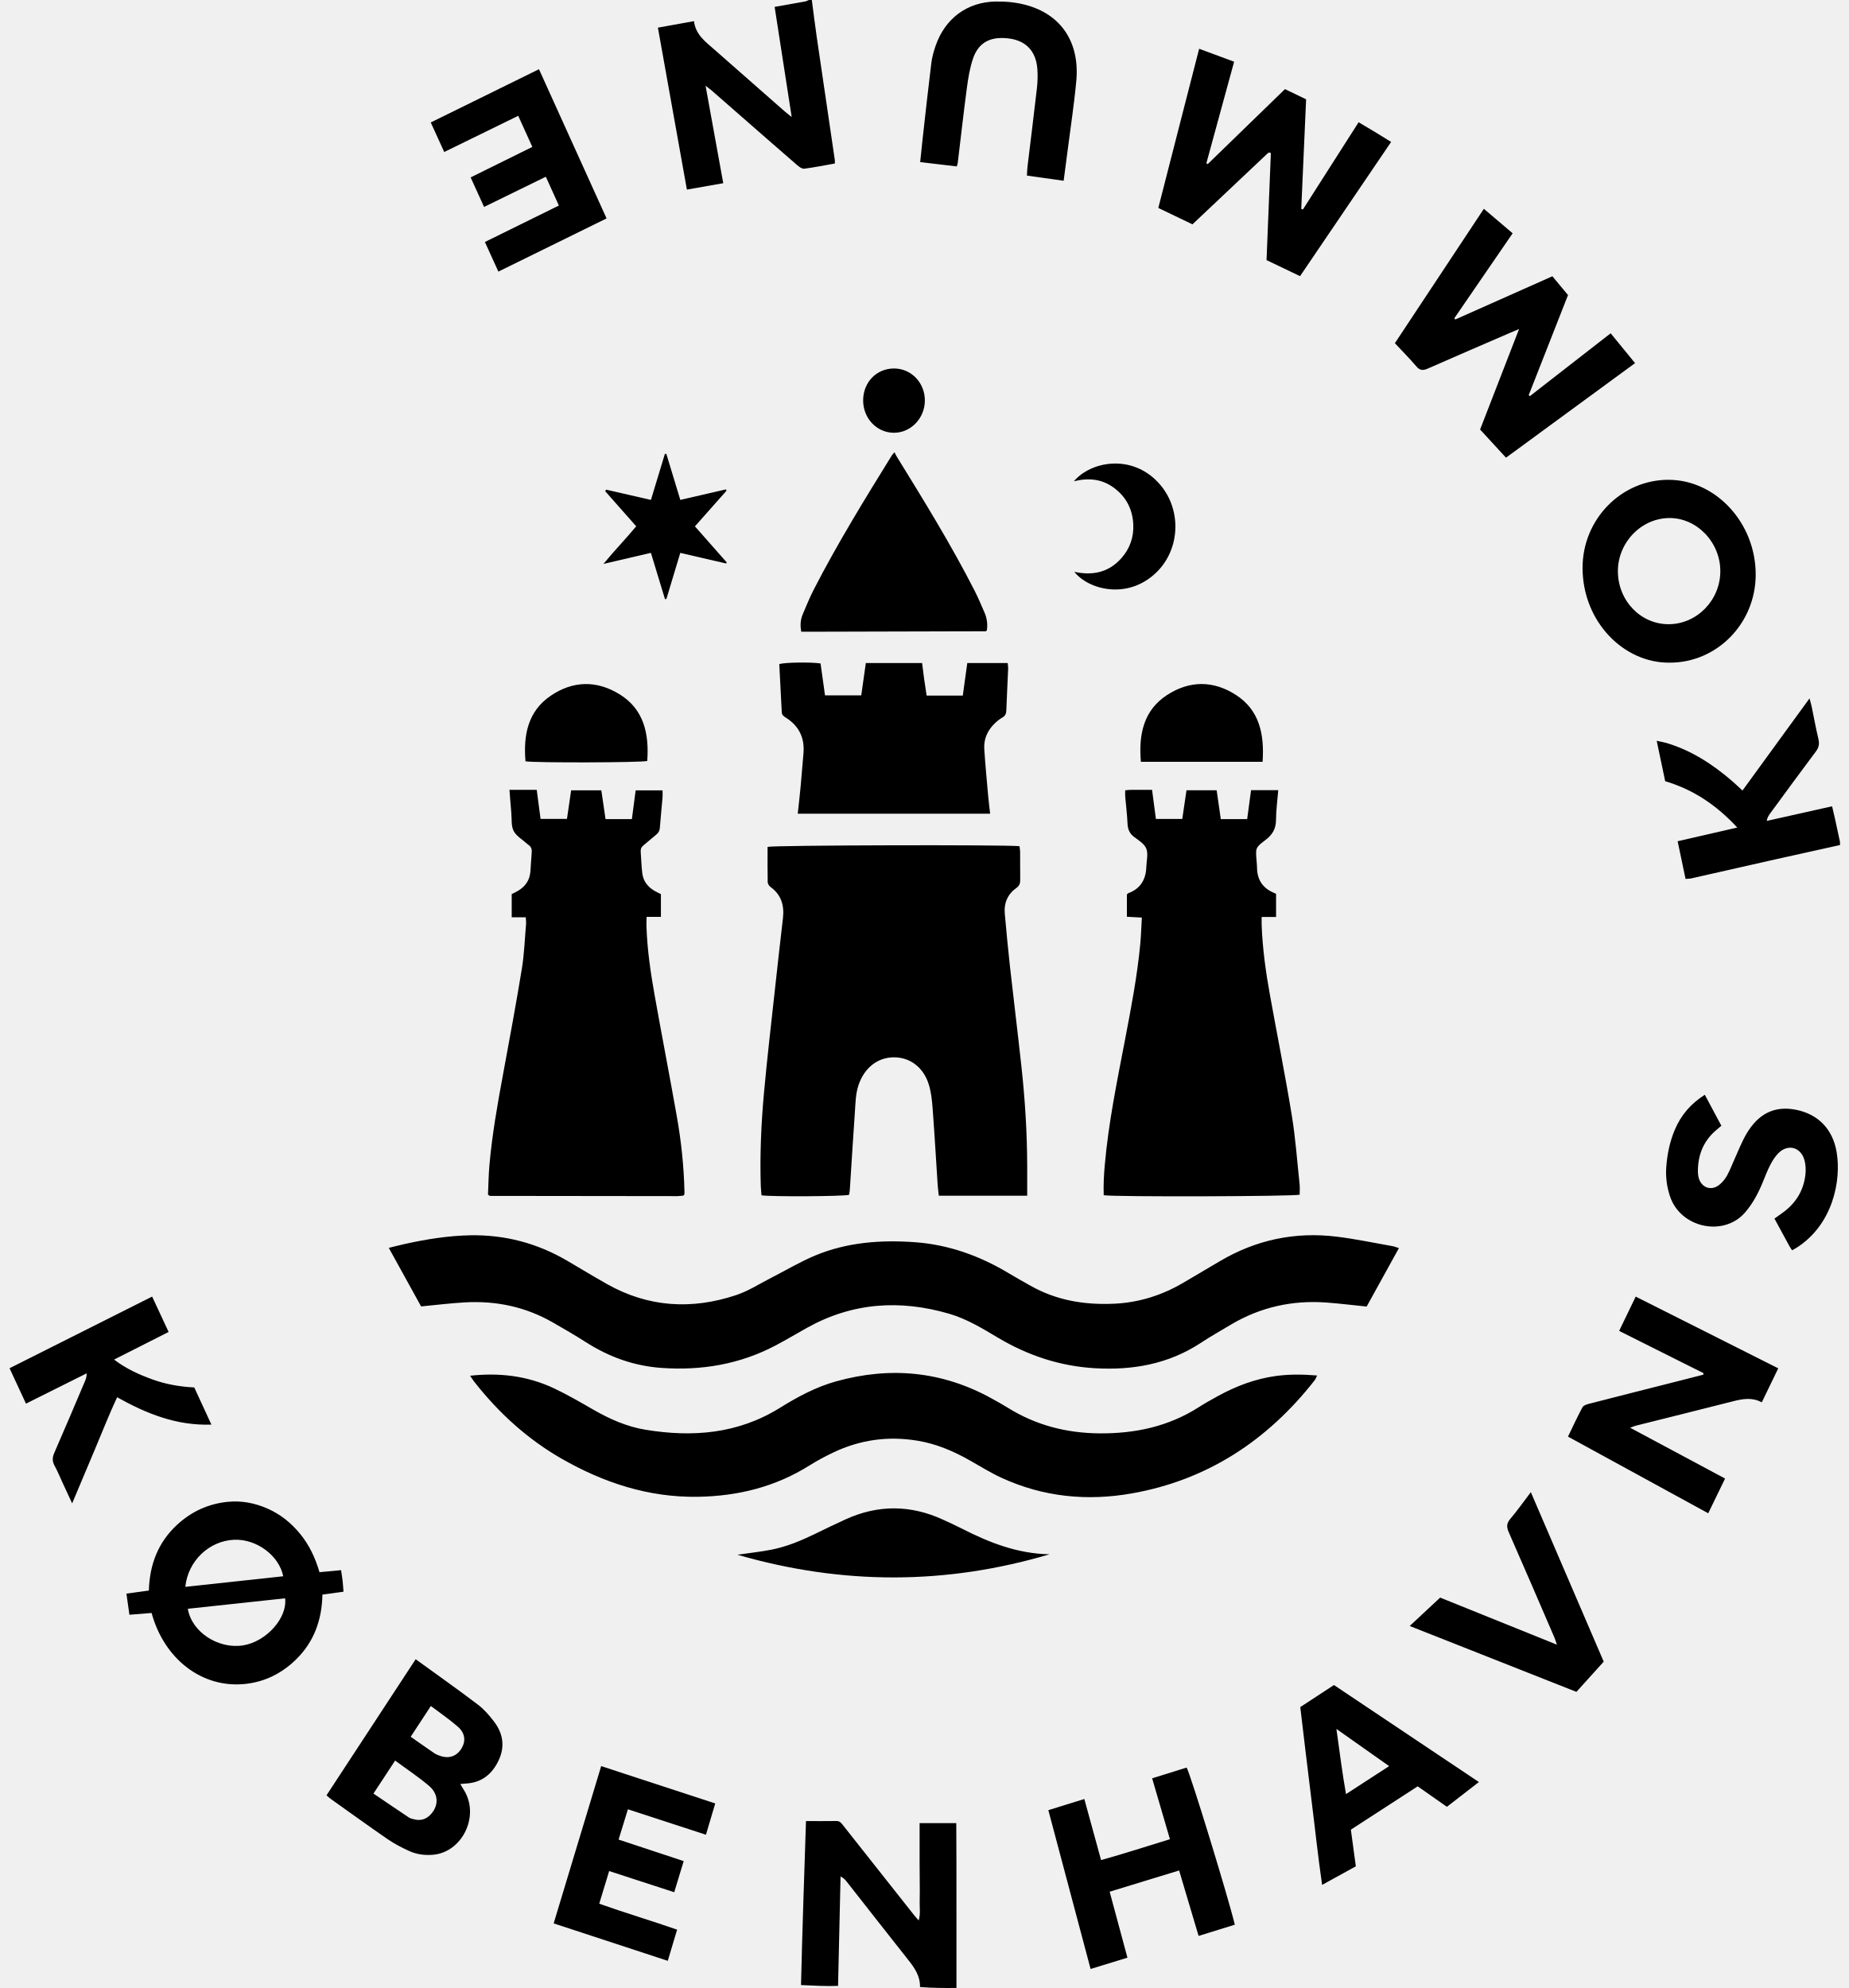
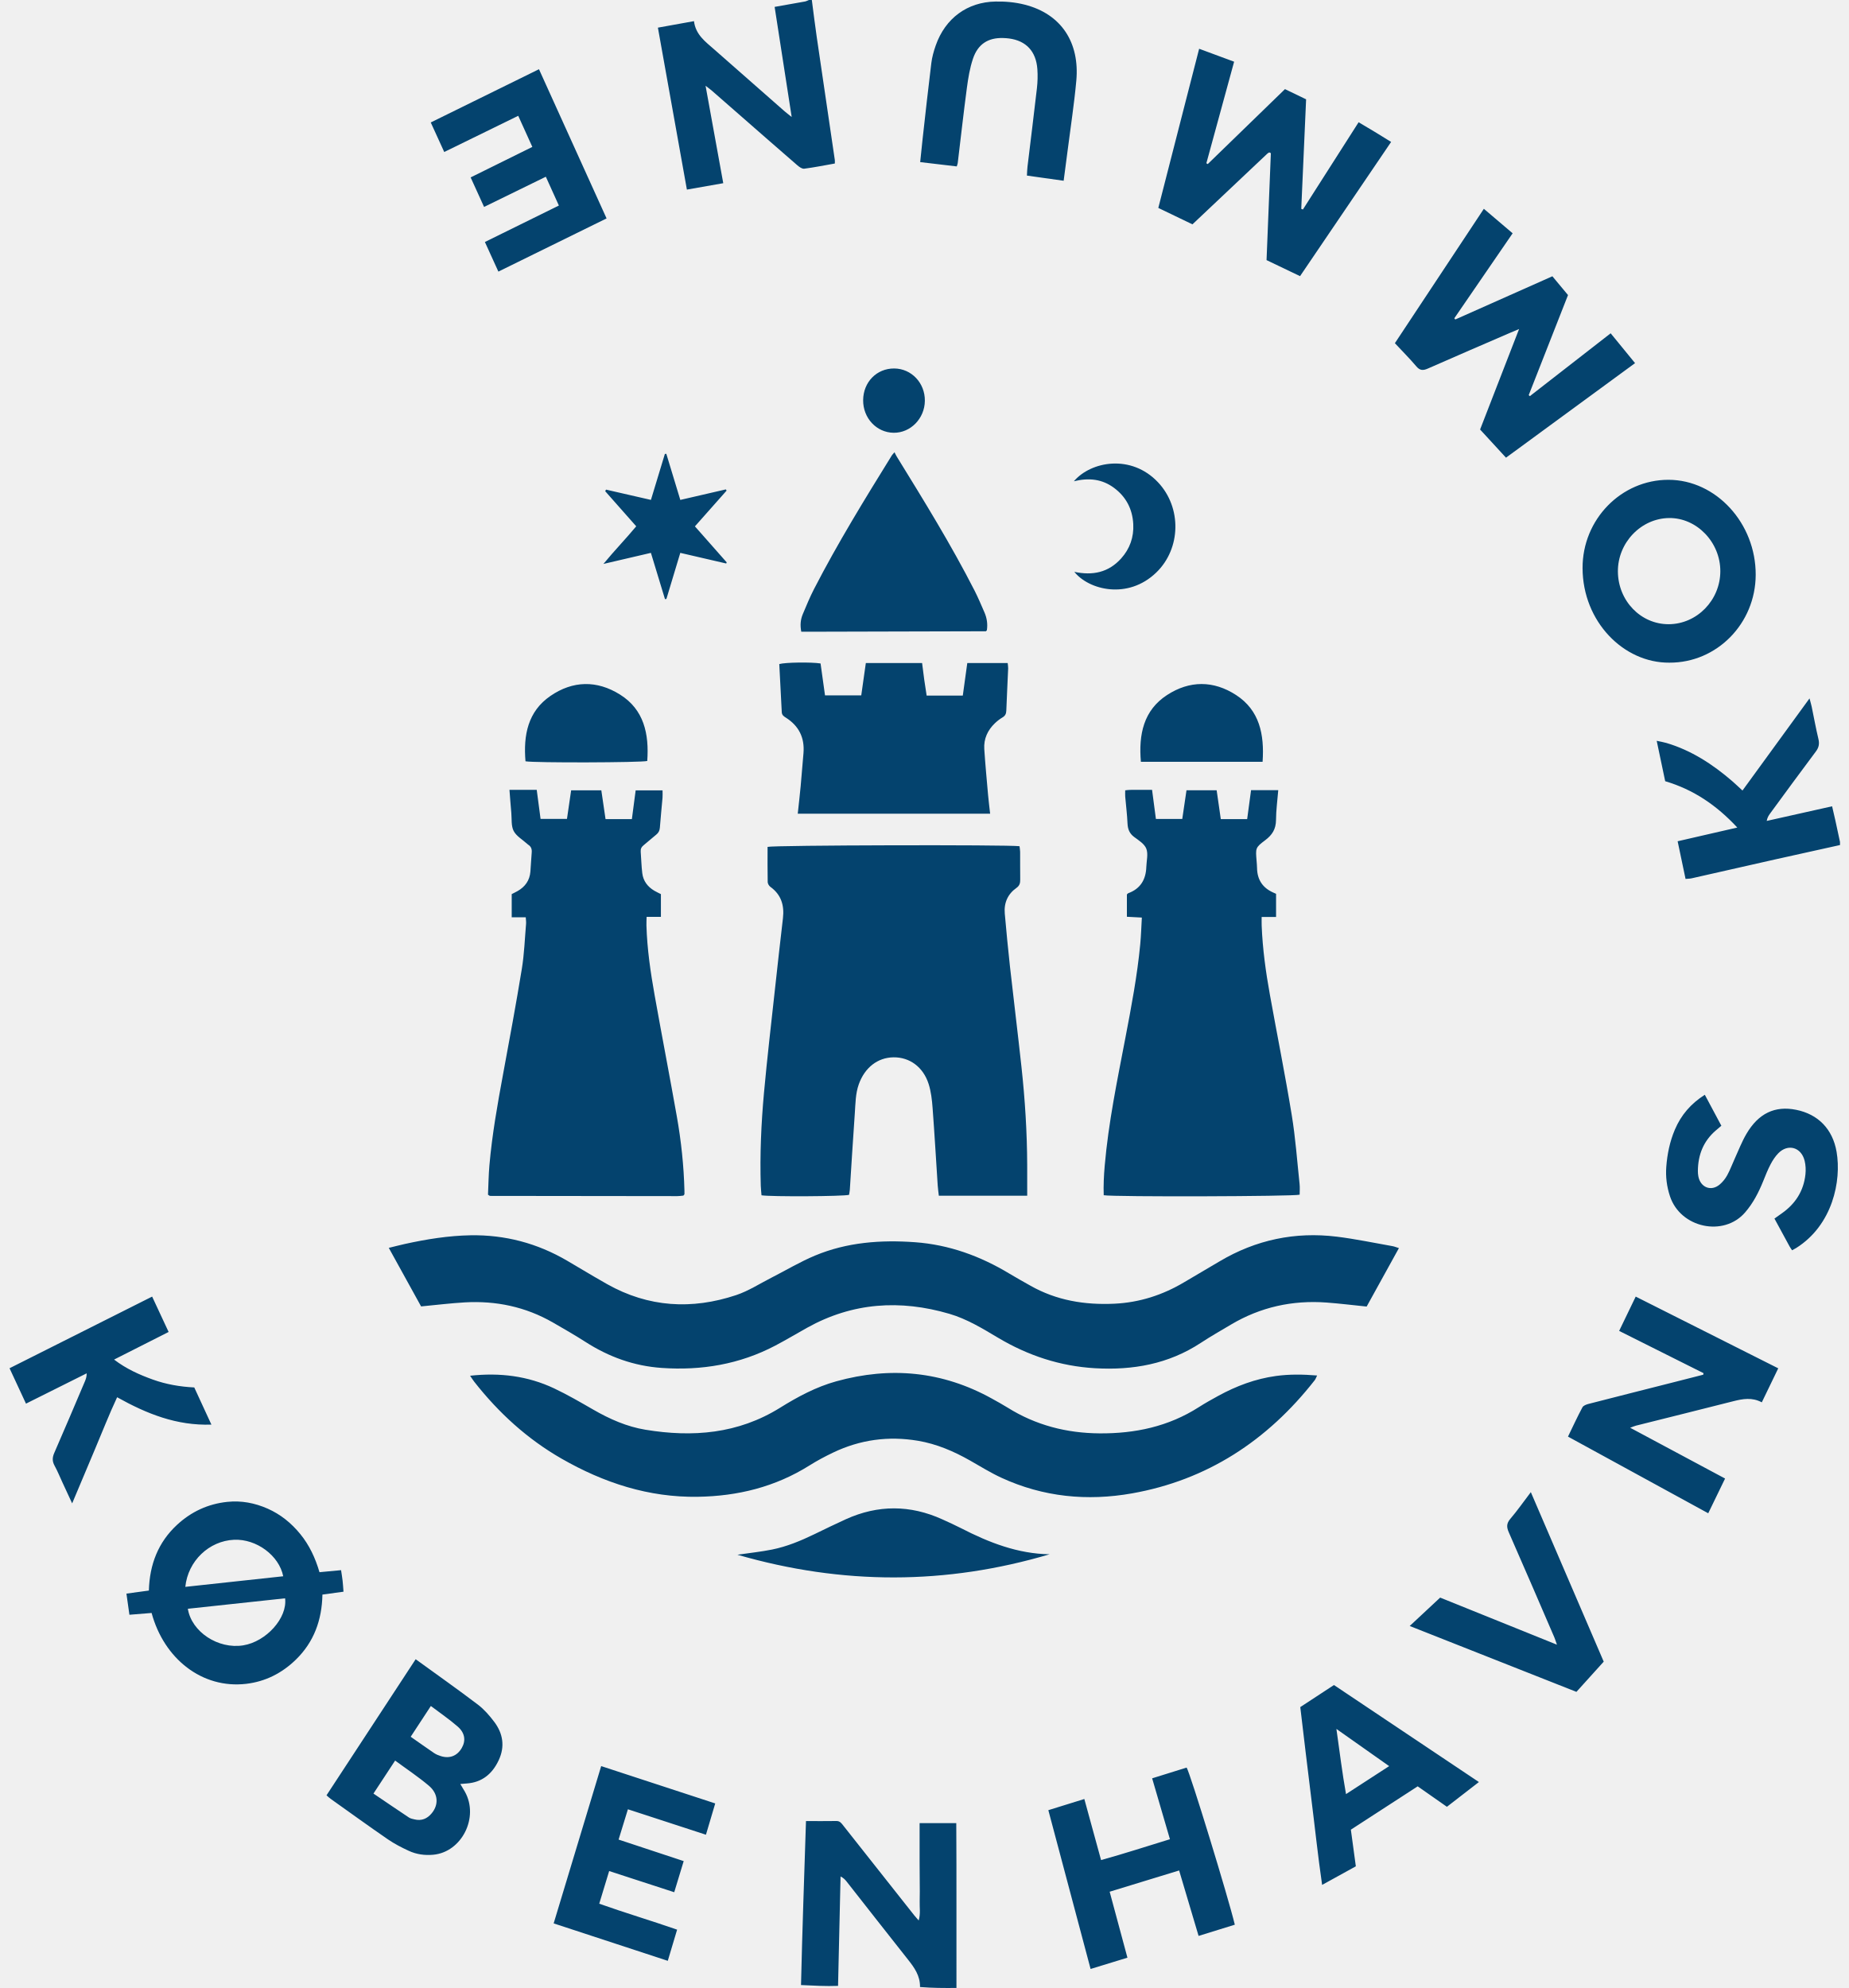
- <svg xmlns="http://www.w3.org/2000/svg" xmlns:xlink="http://www.w3.org/1999/xlink" width="93px" height="100px" viewBox="0 0 93 100" version="1.1">
+ <svg xmlns="http://www.w3.org/2000/svg" xmlns:xlink="http://www.w3.org/1999/xlink" class="kk-logo" width="93px" height="100px" viewBox="0 0 93 100" version="1.1">
  <defs>
    <path d="M45.073,91.6 C45.252,91.597 45.332,91.724 45.425,91.842 C46.14,92.746 46.855,93.65 47.569,94.555 C48.041,95.151 48.512,95.747 48.983,96.343 C49.046,96.422 49.114,96.496 49.207,96.604 C49.308,96.264 49.247,95.948 49.258,95.639 C49.269,95.305 49.261,94.97 49.26,94.635 C49.259,94.314 49.255,93.992 49.254,93.67 L49.254,93.168 L49.254,93.168 L49.254,91.706 L51.098,91.706 C51.116,94.473 51.101,97.208 51.107,99.997 C50.488,100.004 49.892,100 49.275,99.951 C49.282,99.374 48.986,98.969 48.666,98.566 C47.636,97.266 46.615,95.958 45.589,94.653 C45.513,94.556 45.43,94.465 45.278,94.389 C45.236,96.208 45.195,98.028 45.152,99.893 C44.531,99.918 43.934,99.881 43.289,99.852 C43.353,97.094 43.45,94.364 43.539,91.603 C44.087,91.603 44.58,91.608 45.073,91.6 Z M62.684,88.912 C62.86,89.177 64.791,95.48 65.108,96.816 C64.514,97 63.918,97.184 63.286,97.38 C62.96,96.283 62.64,95.208 62.307,94.088 C61.133,94.447 59.99,94.797 58.813,95.157 C59.113,96.269 59.404,97.352 59.707,98.475 C59.086,98.666 58.49,98.848 57.854,99.043 C57.142,96.367 56.441,93.732 55.729,91.055 C56.337,90.866 56.922,90.685 57.539,90.493 C57.821,91.521 58.094,92.52 58.381,93.565 C59.544,93.243 60.677,92.874 61.845,92.516 C61.544,91.484 61.253,90.492 60.95,89.453 C61.542,89.268 62.115,89.09 62.684,88.912 Z M33.238,88.838 C35.152,89.465 37.041,90.084 38.974,90.716 C38.817,91.244 38.67,91.743 38.507,92.29 L35.899,91.439 C35.463,91.297 35.025,91.154 34.582,91.01 L34.273,92.016 C34.221,92.185 34.168,92.357 34.114,92.534 C35.212,92.898 36.287,93.254 37.388,93.617 C37.227,94.147 37.075,94.645 36.912,95.182 C35.813,94.825 34.745,94.477 33.639,94.117 C33.467,94.683 33.312,95.196 33.14,95.76 C34.428,96.218 35.729,96.603 37.057,97.065 C36.901,97.588 36.749,98.095 36.588,98.633 C34.663,98.002 32.771,97.381 30.848,96.75 C31.645,94.11 32.433,91.501 33.238,88.838 Z M70.094,84.76 C72.512,86.379 74.922,87.991 77.385,89.64 C76.834,90.067 76.313,90.47 75.776,90.885 C75.288,90.543 74.808,90.207 74.306,89.856 C73.193,90.578 72.084,91.297 70.945,92.036 C71.026,92.633 71.107,93.229 71.195,93.879 C70.66,94.174 70.109,94.477 69.499,94.814 C69.279,93.302 69.128,91.827 68.941,90.357 C68.754,88.878 68.584,87.396 68.401,85.87 C68.969,85.497 69.522,85.135 70.094,84.76 Z M23.907,83.462 C24.975,84.237 26.018,84.972 27.035,85.744 C27.349,85.983 27.623,86.297 27.864,86.619 C28.299,87.2 28.405,87.853 28.086,88.537 C27.76,89.238 27.237,89.66 26.471,89.712 C26.379,89.718 26.286,89.727 26.152,89.738 C26.243,89.89 26.315,90.006 26.382,90.125 C27.107,91.415 26.225,93.168 24.788,93.297 C24.361,93.336 23.944,93.279 23.556,93.098 C23.197,92.932 22.839,92.748 22.511,92.523 C21.543,91.857 20.589,91.167 19.631,90.485 C19.561,90.436 19.5,90.374 19.423,90.307 C20.913,88.033 22.394,85.771 23.907,83.462 Z M22.874,88.56 C22.505,89.122 22.159,89.649 21.784,90.22 C22.397,90.635 22.981,91.034 23.57,91.425 C23.65,91.478 23.754,91.496 23.849,91.519 C24.195,91.603 24.48,91.492 24.71,91.216 C25.073,90.781 25.049,90.229 24.572,89.826 C24.04,89.376 23.457,88.99 22.874,88.56 Z M70.218,86.968 C70.381,88.111 70.506,89.158 70.701,90.247 C71.445,89.764 72.134,89.317 72.871,88.839 C71.974,88.207 71.131,87.612 70.218,86.968 Z M24.671,85.815 C24.323,86.345 24.004,86.832 23.657,87.362 C24.077,87.655 24.453,87.924 24.835,88.183 C24.937,88.251 25.056,88.3 25.173,88.336 C25.619,88.475 25.996,88.324 26.226,87.926 C26.435,87.564 26.392,87.176 26.027,86.855 C25.605,86.485 25.139,86.17 24.671,85.815 Z M79.997,75.058 C81.232,77.931 82.442,80.743 83.663,83.584 C83.208,84.089 82.753,84.592 82.29,85.104 C79.504,84.003 76.738,82.91 73.905,81.79 C74.453,81.279 74.94,80.825 75.437,80.362 C77.381,81.146 79.312,81.925 81.31,82.731 C81.252,82.566 81.223,82.464 81.181,82.366 C80.421,80.606 79.666,78.843 78.893,77.089 C78.774,76.82 78.765,76.636 78.964,76.402 C79.315,75.991 79.627,75.545 79.997,75.058 Z M16.459,75.886 C17.109,76.173 17.651,76.61 18.106,77.169 C18.559,77.725 18.86,78.368 19.069,79.084 C19.435,79.049 19.776,79.017 20.155,78.982 C20.183,79.17 20.212,79.342 20.232,79.516 C20.251,79.681 20.26,79.847 20.277,80.065 C19.926,80.113 19.578,80.161 19.217,80.211 C19.192,81.501 18.783,82.602 17.887,83.477 C17.181,84.167 16.343,84.588 15.38,84.7 C13.169,84.958 11.25,83.444 10.625,81.135 C10.274,81.164 9.911,81.193 9.509,81.225 C9.46,80.876 9.412,80.538 9.359,80.161 C9.741,80.11 10.102,80.061 10.488,80.008 C10.523,78.692 10.961,77.578 11.898,76.708 C12.62,76.037 13.467,75.648 14.432,75.547 C15.137,75.473 15.81,75.6 16.459,75.886 Z M17.339,80.398 C15.71,80.574 14.08,80.749 12.448,80.924 C12.636,82.092 13.977,82.965 15.229,82.765 C16.389,82.58 17.466,81.385 17.339,80.398 Z M14.774,77.453 C13.519,77.509 12.455,78.513 12.321,79.822 C13.984,79.642 15.613,79.466 17.245,79.289 C17.038,78.242 15.895,77.403 14.774,77.453 Z M50.398,76.427 C50.715,76.571 51.033,76.714 51.343,76.873 C52.747,77.595 54.194,78.159 55.792,78.183 C50.58,79.73 45.371,79.733 40.09,78.206 C40.721,78.114 41.282,78.056 41.833,77.945 C42.576,77.796 43.276,77.504 43.962,77.173 C44.488,76.919 45.013,76.66 45.545,76.42 C47.162,75.688 48.782,75.693 50.398,76.427 Z M85.272,65.221 C87.66,66.423 90.032,67.617 92.441,68.829 C92.162,69.406 91.893,69.962 91.614,70.54 C91.127,70.279 90.659,70.363 90.185,70.483 C88.554,70.898 86.921,71.302 85.288,71.712 C85.21,71.732 85.135,71.767 84.993,71.818 C86.618,72.688 88.185,73.526 89.767,74.373 C89.479,74.967 89.207,75.527 88.92,76.12 C86.559,74.83 84.225,73.554 81.866,72.264 C82.117,71.747 82.34,71.262 82.591,70.793 C82.638,70.703 82.785,70.649 82.896,70.62 C84.286,70.262 85.678,69.911 87.069,69.558 C87.603,69.423 88.136,69.286 88.669,69.15 C88.673,69.124 88.678,69.098 88.683,69.072 C87.279,68.369 85.874,67.666 84.439,66.947 C84.721,66.364 84.985,65.816 85.272,65.221 Z M10.652,65.221 C10.923,65.804 11.19,66.376 11.481,67 C10.58,67.456 9.689,67.907 8.738,68.389 C9.366,68.867 10.016,69.153 10.688,69.395 C11.357,69.635 12.049,69.755 12.771,69.791 C13.05,70.397 13.326,70.995 13.633,71.66 C11.882,71.72 10.382,71.117 8.891,70.284 C8.486,71.148 8.142,72.037 7.771,72.911 C7.396,73.792 7.028,74.676 6.629,75.623 C6.446,75.227 6.291,74.894 6.137,74.561 C6.008,74.283 5.893,73.996 5.746,73.729 C5.623,73.505 5.628,73.316 5.731,73.081 C6.254,71.886 6.76,70.684 7.271,69.484 C7.319,69.37 7.36,69.253 7.36,69.081 C6.356,69.582 5.351,70.084 4.307,70.606 C4.03,70.01 3.763,69.435 3.48,68.825 L8.25,66.428 C9.047,66.027 9.847,65.626 10.652,65.221 Z M52.897,70.356 C53.158,70.501 53.421,70.644 53.676,70.803 C55.101,71.695 56.65,72.089 58.305,72.101 C60.083,72.114 61.766,71.763 63.3,70.781 C63.615,70.579 63.943,70.397 64.271,70.217 C65.185,69.716 66.145,69.357 67.174,69.215 C67.851,69.121 68.529,69.132 69.247,69.19 C69.2,69.284 69.175,69.366 69.127,69.427 C66.73,72.49 63.693,74.453 59.94,75.119 C57.691,75.518 55.479,75.306 53.371,74.335 C52.831,74.086 52.319,73.768 51.799,73.472 C50.97,73.001 50.108,72.631 49.168,72.473 C47.685,72.224 46.262,72.416 44.9,73.069 C44.496,73.262 44.098,73.474 43.718,73.713 C41.988,74.8 40.103,75.259 38.098,75.291 C35.633,75.33 33.372,74.593 31.239,73.369 C29.529,72.388 28.083,71.073 26.85,69.5 C26.789,69.422 26.737,69.337 26.645,69.202 C28.148,69.037 29.544,69.213 30.867,69.836 C31.54,70.154 32.189,70.532 32.837,70.905 C33.665,71.382 34.527,71.764 35.464,71.918 C37.833,72.308 40.117,72.131 42.236,70.812 C43.127,70.257 44.052,69.762 45.064,69.482 C47.78,68.73 50.399,68.968 52.897,70.356 Z M70.23,62.206 C71.173,62.321 72.106,62.52 73.043,62.684 C73.139,62.701 73.231,62.741 73.362,62.782 C72.811,63.779 72.271,64.757 71.739,65.722 C71.046,65.652 70.385,65.569 69.721,65.52 C68.013,65.394 66.402,65.744 64.908,66.633 C64.404,66.933 63.893,67.222 63.403,67.545 C61.768,68.62 59.975,68.933 58.076,68.824 C56.325,68.723 54.708,68.19 53.192,67.287 C52.409,66.82 51.625,66.343 50.751,66.087 C48.284,65.364 45.888,65.512 43.598,66.787 C43.064,67.085 42.539,67.4 41.999,67.684 C40.198,68.631 38.283,68.948 36.28,68.809 C34.891,68.713 33.627,68.258 32.448,67.501 C31.912,67.157 31.359,66.84 30.808,66.523 C29.428,65.73 27.941,65.423 26.377,65.512 C25.663,65.553 24.951,65.642 24.18,65.715 C23.652,64.758 23.117,63.789 22.555,62.77 C22.848,62.699 23.105,62.631 23.363,62.574 C24.453,62.334 25.55,62.157 26.667,62.137 C28.4,62.108 30.021,62.534 31.531,63.419 L32.863,64.206 C33.085,64.337 33.309,64.466 33.533,64.592 C35.618,65.767 37.8,65.888 40.027,65.146 C40.644,64.94 41.211,64.571 41.798,64.272 C42.529,63.9 43.24,63.472 43.993,63.158 C45.608,62.484 47.303,62.362 49.023,62.486 C50.735,62.61 52.306,63.181 53.781,64.072 C54.123,64.278 54.473,64.471 54.82,64.668 C56.14,65.418 57.56,65.648 59.047,65.579 C60.309,65.52 61.474,65.146 62.565,64.496 C63.155,64.144 63.749,63.8 64.339,63.45 C66.172,62.361 68.142,61.951 70.23,62.206 Z M88.748,55.069 C89.036,55.609 89.3,56.103 89.58,56.627 C89.482,56.711 89.389,56.789 89.297,56.868 C88.685,57.395 88.405,58.082 88.399,58.9 C88.398,58.989 88.406,59.081 88.422,59.169 C88.526,59.731 89.063,59.947 89.493,59.586 C89.644,59.46 89.777,59.294 89.873,59.119 C90.02,58.853 90.124,58.562 90.252,58.284 C90.443,57.867 90.609,57.432 90.839,57.039 C91.448,55.999 92.277,55.611 93.34,55.825 C94.447,56.047 95.179,56.793 95.376,57.941 C95.625,59.392 95.182,61.62 93.342,62.778 C93.279,62.817 93.213,62.85 93.137,62.892 C93.092,62.823 93.047,62.763 93.011,62.697 C92.762,62.24 92.514,61.782 92.25,61.296 C92.385,61.2 92.504,61.115 92.624,61.031 C93.294,60.559 93.718,59.92 93.809,59.073 C93.833,58.848 93.822,58.606 93.768,58.388 C93.599,57.706 92.932,57.516 92.447,58.008 C92.291,58.167 92.162,58.365 92.056,58.566 C91.914,58.836 91.801,59.123 91.687,59.407 C91.456,59.98 91.179,60.519 90.775,60.986 C89.697,62.236 87.521,61.767 86.995,60.173 C86.835,59.689 86.772,59.196 86.81,58.692 C86.858,58.047 86.989,57.419 87.241,56.824 C87.554,56.085 88.048,55.514 88.748,55.069 Z M60.946,39.731 C61.011,40.229 61.073,40.696 61.139,41.195 L62.465,41.195 C62.534,40.725 62.605,40.247 62.678,39.751 L64.194,39.751 C64.263,40.227 64.331,40.705 64.403,41.203 L65.729,41.203 C65.796,40.708 65.86,40.229 65.925,39.747 L67.293,39.747 C67.251,40.262 67.183,40.756 67.18,41.251 C67.176,41.71 66.984,42.003 66.638,42.263 C66.136,42.64 66.151,42.661 66.204,43.315 C66.213,43.43 66.224,43.546 66.226,43.662 C66.235,44.255 66.512,44.657 67.027,44.891 C67.072,44.912 67.117,44.931 67.183,44.96 L67.183,46.124 L66.458,46.124 C66.458,46.291 66.454,46.427 66.459,46.563 C66.505,47.736 66.666,48.895 66.874,50.046 C67.236,52.056 67.639,54.059 67.969,56.075 C68.159,57.227 68.242,58.398 68.366,59.561 C68.385,59.738 68.369,59.92 68.369,60.095 C68.104,60.184 59.047,60.212 58.514,60.122 C58.497,59.633 58.521,59.136 58.564,58.64 C58.752,56.47 59.195,54.344 59.603,52.212 C59.903,50.647 60.201,49.081 60.352,47.491 C60.393,47.059 60.405,46.623 60.432,46.155 C60.164,46.141 59.935,46.129 59.68,46.115 L59.68,44.993 C59.699,44.976 59.723,44.94 59.755,44.928 C60.352,44.706 60.636,44.254 60.657,43.608 C60.667,43.299 60.759,42.955 60.657,42.692 C60.563,42.448 60.274,42.272 60.046,42.102 C59.812,41.927 59.724,41.713 59.711,41.42 C59.692,40.97 59.634,40.523 59.596,40.074 C59.587,39.975 59.595,39.874 59.595,39.755 C59.685,39.746 59.769,39.732 59.853,39.732 C60.209,39.729 60.565,39.731 60.946,39.731 Z M54.279,42.566 C54.289,42.656 54.309,42.753 54.31,42.851 C54.314,43.314 54.307,43.778 54.314,44.242 C54.317,44.42 54.284,44.55 54.126,44.662 C53.692,44.969 53.489,45.409 53.538,45.956 C53.617,46.84 53.699,47.723 53.797,48.605 C53.985,50.292 54.194,51.977 54.377,53.665 C54.555,55.303 54.659,56.947 54.665,58.597 C54.667,59.097 54.666,59.598 54.666,60.146 L50.221,60.146 C50.202,59.972 50.176,59.799 50.164,59.624 C50.079,58.327 50.005,57.029 49.907,55.733 C49.877,55.326 49.83,54.907 49.707,54.523 C49.433,53.669 48.749,53.177 47.946,53.185 C47.142,53.193 46.492,53.704 46.193,54.547 C46.027,55.017 46.03,55.509 45.995,55.994 C45.903,57.278 45.828,58.563 45.744,59.847 C45.738,59.935 45.719,60.022 45.706,60.102 C45.429,60.182 41.783,60.203 41.302,60.126 C41.29,59.971 41.271,59.807 41.265,59.643 C41.217,58.083 41.285,56.526 41.426,54.975 C41.587,53.208 41.795,51.444 41.987,49.68 C42.114,48.516 42.244,47.353 42.38,46.191 C42.458,45.534 42.287,44.999 41.748,44.61 C41.68,44.561 41.614,44.45 41.613,44.367 C41.601,43.776 41.607,43.184 41.607,42.6 C41.887,42.513 53.682,42.485 54.279,42.566 Z M29.996,39.731 C30.061,40.224 30.123,40.692 30.189,41.193 L31.517,41.193 C31.585,40.73 31.655,40.252 31.727,39.755 L33.245,39.755 C33.314,40.224 33.384,40.702 33.457,41.202 L34.782,41.202 C34.845,40.72 34.907,40.252 34.972,39.758 L36.324,39.758 C36.324,39.882 36.333,40.006 36.323,40.129 C36.281,40.628 36.226,41.128 36.19,41.628 C36.178,41.784 36.124,41.891 36.007,41.984 C35.792,42.156 35.587,42.344 35.372,42.517 C35.264,42.604 35.214,42.702 35.226,42.847 C35.255,43.206 35.26,43.568 35.305,43.925 C35.354,44.321 35.578,44.607 35.907,44.803 C36.013,44.866 36.125,44.916 36.242,44.976 L36.242,46.119 L35.523,46.119 C35.519,46.284 35.51,46.419 35.514,46.554 C35.549,47.742 35.721,48.913 35.929,50.077 C36.29,52.101 36.681,54.118 37.04,56.143 C37.26,57.384 37.395,58.638 37.426,59.902 L37.426,60.073 L37.426,60.073 L37.4,60.111 C37.397,60.115 37.395,60.118 37.392,60.121 C37.383,60.13 37.372,60.141 37.362,60.142 C37.264,60.152 37.166,60.167 37.068,60.167 C33.928,60.165 30.788,60.161 27.648,60.156 C27.627,60.156 27.606,60.132 27.545,60.096 C27.567,59.619 27.573,59.118 27.616,58.621 C27.75,57.081 28.02,55.563 28.301,54.046 C28.629,52.278 28.957,50.509 29.247,48.734 C29.369,47.988 29.395,47.225 29.46,46.469 C29.468,46.371 29.451,46.27 29.444,46.141 L28.738,46.141 L28.738,44.974 C28.822,44.931 28.933,44.88 29.039,44.819 C29.409,44.606 29.642,44.291 29.678,43.843 C29.705,43.522 29.715,43.2 29.744,42.88 C29.759,42.707 29.71,42.579 29.567,42.49 C29.546,42.477 29.528,42.459 29.509,42.442 C29.278,42.231 28.973,42.062 28.835,41.798 C28.705,41.547 28.745,41.197 28.718,40.89 C28.684,40.52 28.658,40.15 28.625,39.731 L29.996,39.731 Z M94.014,35.131 C94.062,35.313 94.098,35.428 94.123,35.546 C94.235,36.086 94.332,36.631 94.461,37.167 C94.52,37.415 94.486,37.598 94.332,37.803 C93.555,38.837 92.794,39.883 92.028,40.926 C91.956,41.025 91.891,41.129 91.861,41.294 C92.942,41.052 94.024,40.81 95.15,40.558 C95.207,40.806 95.263,41.038 95.314,41.27 C95.394,41.631 95.469,41.992 95.547,42.352 L95.547,42.507 C94.448,42.75 93.349,42.991 92.252,43.238 L88.09,44.18 L88.09,44.18 C87.997,44.201 87.9,44.2 87.779,44.211 C87.646,43.58 87.518,42.969 87.381,42.317 L88.863,41.976 C89.359,41.862 89.862,41.747 90.382,41.627 C89.339,40.505 88.18,39.719 86.755,39.296 C86.62,38.654 86.482,37.994 86.328,37.264 C86.524,37.307 86.675,37.331 86.821,37.374 C88.068,37.744 89.141,38.442 90.13,39.296 C90.291,39.435 90.444,39.584 90.642,39.765 C91.757,38.233 92.864,36.712 94.014,35.131 Z M44.272,33.373 C44.344,33.893 44.419,34.424 44.496,34.978 L46.319,34.978 C46.394,34.448 46.47,33.909 46.549,33.353 L49.379,33.353 C49.415,33.638 49.448,33.914 49.487,34.191 C49.524,34.455 49.566,34.719 49.608,34.99 L51.426,34.99 C51.503,34.43 51.577,33.9 51.652,33.353 L53.684,33.353 C53.693,33.45 53.711,33.536 53.708,33.62 C53.678,34.327 53.641,35.034 53.615,35.742 C53.609,35.9 53.563,36.004 53.427,36.085 C53.289,36.167 53.157,36.268 53.04,36.381 C52.676,36.731 52.472,37.164 52.507,37.685 C52.558,38.455 52.63,39.223 52.698,39.992 C52.725,40.297 52.765,40.602 52.801,40.931 L43.125,40.931 C43.176,40.454 43.229,39.997 43.272,39.54 C43.323,38.989 43.366,38.438 43.413,37.886 C43.479,37.101 43.174,36.512 42.536,36.105 C42.427,36.036 42.329,35.977 42.321,35.822 C42.282,35.013 42.238,34.205 42.196,33.404 C42.481,33.317 43.798,33.299 44.272,33.373 Z M34.182,34.936 C35.391,35.691 35.653,36.918 35.555,38.278 C35.265,38.362 29.836,38.377 29.431,38.294 C29.319,36.982 29.55,35.788 30.681,35.01 C31.813,34.231 33.024,34.212 34.182,34.936 Z M65.173,34.962 C66.352,35.728 66.6,36.945 66.505,38.319 L60.384,38.319 C60.263,36.94 60.522,35.727 61.7,34.961 C62.835,34.223 64.037,34.224 65.173,34.962 Z M86.922,24.135 C89.316,24.139 91.317,26.321 91.307,28.918 C91.298,31.367 89.352,33.345 86.964,33.333 C84.663,33.351 82.608,31.269 82.599,28.58 C82.59,26.12 84.551,24.131 86.922,24.135 Z M47.992,22.749 C48.028,22.821 48.056,22.888 48.094,22.949 C49.462,25.169 50.833,27.387 52.023,29.718 C52.202,30.07 52.354,30.437 52.513,30.799 C52.638,31.086 52.686,31.388 52.637,31.703 C52.629,31.712 52.621,31.722 52.612,31.73 C52.603,31.739 52.593,31.754 52.584,31.754 L43.652,31.777 L43.652,31.777 L43.302,31.777 L43.302,31.777 C43.235,31.432 43.269,31.154 43.379,30.891 C43.558,30.468 43.732,30.04 43.942,29.633 C45.134,27.318 46.494,25.109 47.86,22.903 C47.88,22.871 47.909,22.845 47.992,22.749 Z M86.953,26.058 C85.54,26.073 84.367,27.298 84.376,28.748 C84.385,30.219 85.523,31.401 86.928,31.399 C88.348,31.396 89.522,30.196 89.528,28.74 C89.535,27.281 88.346,26.043 86.953,26.058 Z M36.514,22.827 C36.745,23.589 36.977,24.352 37.218,25.147 C37.998,24.966 38.752,24.792 39.506,24.618 C39.519,24.638 39.533,24.658 39.547,24.678 C39.026,25.266 38.504,25.855 37.953,26.477 C38.491,27.086 39.021,27.687 39.551,28.288 C39.543,28.307 39.535,28.326 39.527,28.345 C38.77,28.17 38.014,27.995 37.217,27.81 C36.981,28.594 36.75,29.36 36.519,30.126 C36.495,30.13 36.471,30.134 36.447,30.138 C36.214,29.37 35.98,28.603 35.739,27.81 L34.804,28.028 C34.336,28.137 33.86,28.248 33.35,28.367 C33.918,27.68 34.478,27.103 35.001,26.474 C34.469,25.872 33.955,25.29 33.44,24.708 C33.454,24.681 33.469,24.655 33.483,24.629 C34.222,24.798 34.961,24.967 35.74,25.146 C35.978,24.362 36.209,23.599 36.441,22.835 C36.465,22.832 36.489,22.83 36.514,22.827 Z M61.248,24.263 C62.443,25.532 62.405,27.594 61.157,28.799 C59.727,30.179 57.762,29.675 57.036,28.765 C57.959,28.962 58.757,28.797 59.392,28.09 C59.826,27.606 60.035,27.024 60,26.362 C59.96,25.595 59.629,24.981 59.028,24.537 C58.439,24.102 57.78,24.021 57.013,24.208 C57.873,23.201 59.898,22.829 61.248,24.263 Z M77.634,10.503 C78.124,10.92 78.591,11.317 79.082,11.735 C78.095,13.173 77.12,14.594 76.15,16.008 C76.166,16.035 76.17,16.046 76.177,16.052 C76.187,16.059 76.202,16.068 76.21,16.065 C77.82,15.349 79.43,14.632 81.081,13.897 C81.326,14.191 81.575,14.491 81.867,14.842 C81.231,16.461 80.56,18.169 79.89,19.877 L79.948,19.927 L79.948,19.927 C81.296,18.878 82.645,17.829 84.012,16.765 C84.424,17.269 84.822,17.756 85.239,18.266 C83.059,19.863 80.909,21.438 78.748,23.022 C78.315,22.551 77.898,22.097 77.445,21.605 C78.073,19.988 78.722,18.315 79.406,16.551 C79.197,16.639 79.076,16.688 78.955,16.741 C77.576,17.338 76.195,17.931 74.82,18.538 C74.586,18.641 74.424,18.649 74.24,18.432 C73.906,18.037 73.54,17.672 73.159,17.263 C74.636,15.031 76.126,12.781 77.634,10.503 Z M47.978,18.535 C48.844,18.541 49.528,19.264 49.518,20.162 C49.509,21.053 48.797,21.78 47.946,21.769 C47.086,21.758 46.406,21.03 46.414,20.128 C46.422,19.217 47.097,18.529 47.978,18.535 Z M63.314,2.453 C63.902,2.671 64.465,2.879 65.073,3.104 C64.604,4.819 64.141,6.516 63.677,8.213 C63.7,8.226 63.724,8.24 63.747,8.253 C65.036,7.002 66.326,5.75 67.631,4.483 C67.982,4.653 68.326,4.818 68.694,4.996 C68.612,6.839 68.531,8.672 68.45,10.505 C68.478,10.516 68.505,10.527 68.533,10.538 C69.458,9.09 70.383,7.641 71.335,6.149 C71.88,6.466 72.405,6.79 72.97,7.139 C71.441,9.393 69.926,11.626 68.389,13.891 C67.829,13.623 67.283,13.362 66.704,13.084 C66.777,11.287 66.849,9.491 66.921,7.705 C66.89,7.688 66.879,7.681 66.868,7.676 C66.857,7.672 66.843,7.665 66.835,7.669 C66.803,7.687 66.769,7.705 66.742,7.73 C65.496,8.905 64.251,10.082 62.977,11.285 C62.415,11.015 61.849,10.742 61.26,10.459 L62.626,5.132 C62.855,4.243 63.083,3.35 63.314,2.453 Z M30.109,3.482 C31.238,5.974 32.363,8.457 33.509,10.987 L29.892,12.765 C29.287,13.062 28.68,13.361 28.067,13.662 C27.839,13.161 27.621,12.682 27.389,12.173 C28.636,11.558 29.849,10.96 31.11,10.339 C30.889,9.851 30.676,9.382 30.454,8.89 C29.412,9.399 28.399,9.895 27.348,10.409 C27.12,9.906 26.905,9.435 26.672,8.924 C27.71,8.411 28.73,7.907 29.775,7.39 C29.536,6.861 29.311,6.365 29.066,5.825 C27.817,6.436 26.596,7.034 25.344,7.646 C25.117,7.15 24.902,6.678 24.666,6.16 C26.478,5.268 28.27,4.387 30.109,3.482 Z M43.833,0 C43.915,0.623 43.99,1.248 44.081,1.87 C44.381,3.929 44.687,5.988 44.989,8.048 C44.996,8.096 44.99,8.147 44.99,8.225 C44.469,8.317 43.961,8.42 43.45,8.486 C43.342,8.5 43.201,8.398 43.103,8.313 C42.039,7.392 40.98,6.463 39.92,5.536 C39.551,5.214 39.183,4.89 38.813,4.568 C38.73,4.495 38.639,4.432 38.488,4.314 C38.791,5.981 39.08,7.574 39.378,9.215 C38.763,9.323 38.175,9.427 37.549,9.537 C37.061,6.808 36.58,4.122 36.091,1.391 C36.705,1.28 37.282,1.176 37.905,1.064 C37.99,1.751 38.482,2.097 38.923,2.486 C40.103,3.523 41.283,4.562 42.464,5.599 C42.556,5.679 42.654,5.752 42.82,5.885 C42.527,3.991 42.247,2.185 41.962,0.347 C42.495,0.253 42.991,0.167 43.487,0.076 C43.555,0.064 43.619,0.026 43.685,0 L43.833,0 Z M53.067,0.078 C53.564,0.069 54.053,0.11 54.536,0.233 C56.401,0.706 57.308,2.157 57.136,4.057 C57.029,5.234 56.847,6.403 56.698,7.576 C56.635,8.07 56.568,8.564 56.499,9.092 C55.871,9.004 55.276,8.92 54.652,8.832 C54.662,8.662 54.663,8.523 54.68,8.386 C54.838,7.071 55.004,5.758 55.154,4.442 C55.19,4.125 55.2,3.799 55.177,3.48 C55.113,2.581 54.61,2.048 53.751,1.935 C53.653,1.922 53.554,1.916 53.455,1.913 C52.706,1.89 52.187,2.212 51.938,2.953 C51.78,3.421 51.698,3.923 51.632,4.417 C51.464,5.678 51.324,6.943 51.171,8.206 C51.167,8.242 51.151,8.277 51.122,8.371 C50.507,8.298 49.91,8.228 49.283,8.154 C49.325,7.749 49.36,7.381 49.402,7.013 C49.546,5.736 49.684,4.458 49.842,3.183 C49.879,2.879 49.963,2.577 50.064,2.289 C50.546,0.912 51.659,0.103 53.067,0.078 Z" id="path-1" />
  </defs>
  <g id="Symbols" stroke="none" stroke-width="1" fill="none" fill-rule="evenodd">
    <g id="component-/-footer-/-desktop" transform="translate(-1262, -482)">
      <g id="assets-/-logo" transform="translate(1259, 482)">
        <mask id="mask-2" fill="white">
          <use xlink:href="#path-1" />
        </mask>
-         <use id="Combined-Shape" fill="#000000" fill-rule="evenodd" xlink:href="#path-1" />
+         <use id="kk-logo-shape" fill="#04436E" fill-rule="evenodd" xlink:href="#path-1" />
        <g id="assets-/-color-/-kbh-blå" mask="url(#mask-2)" />
      </g>
    </g>
  </g>
</svg>
